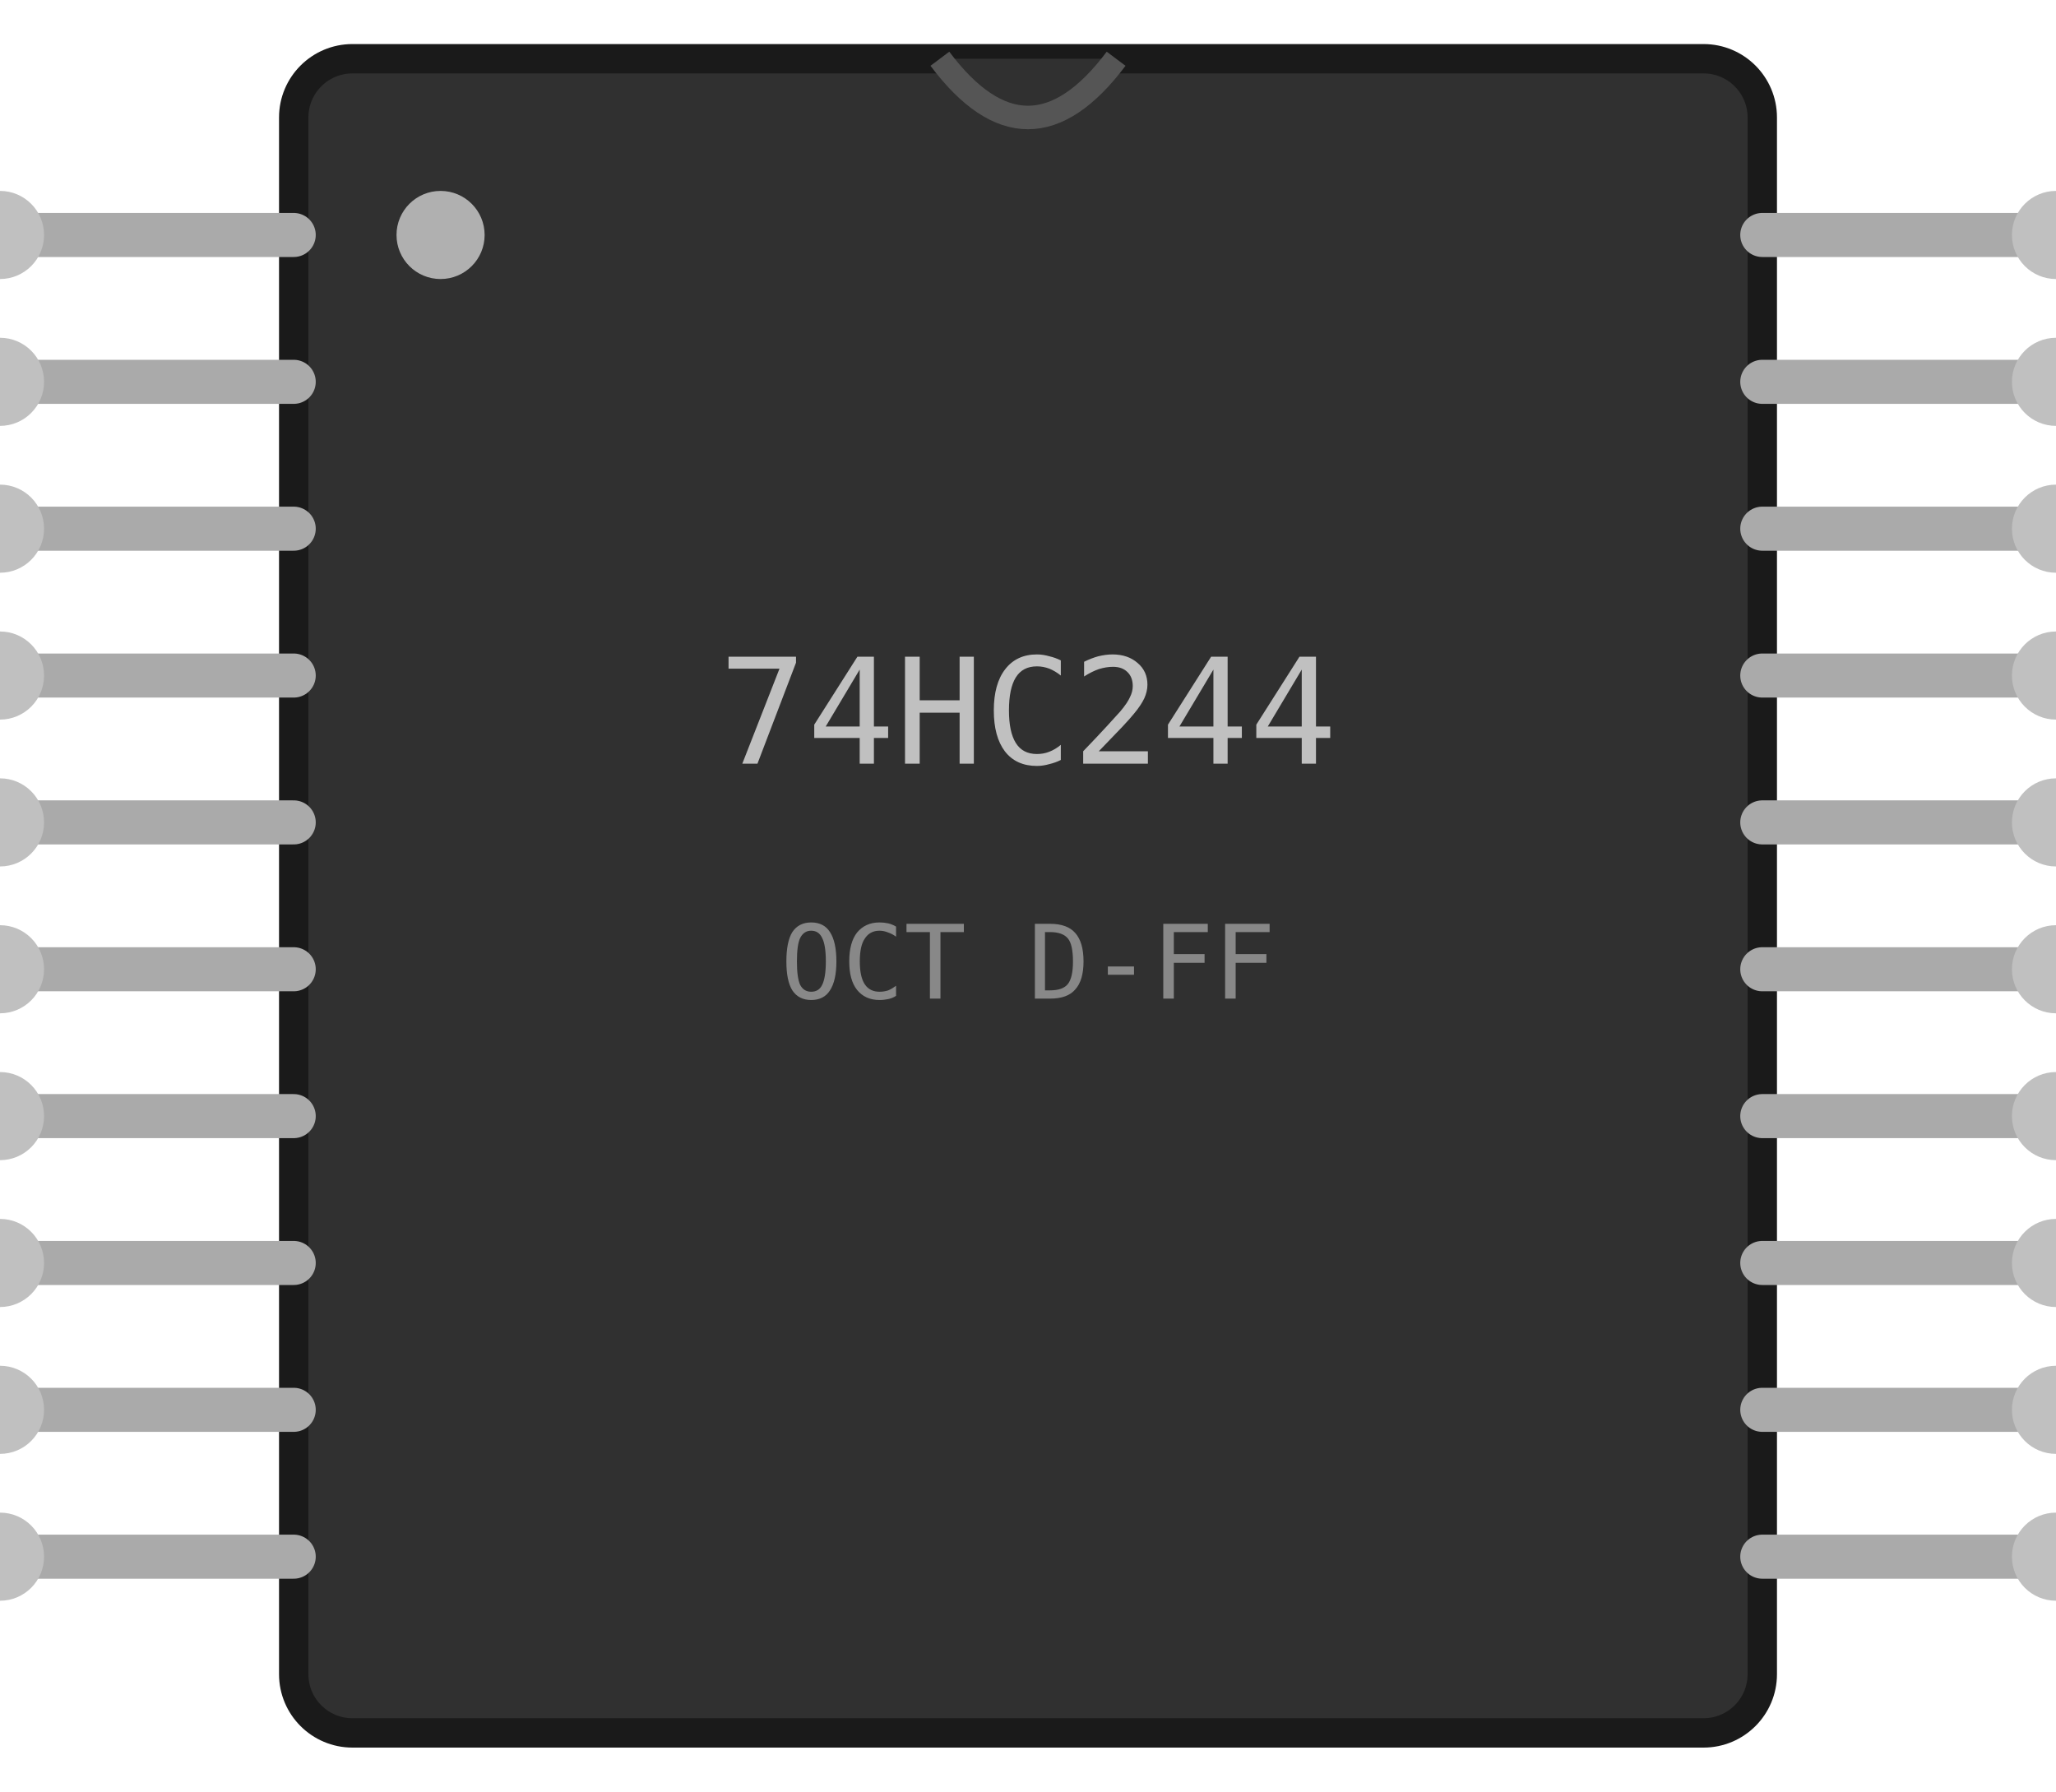
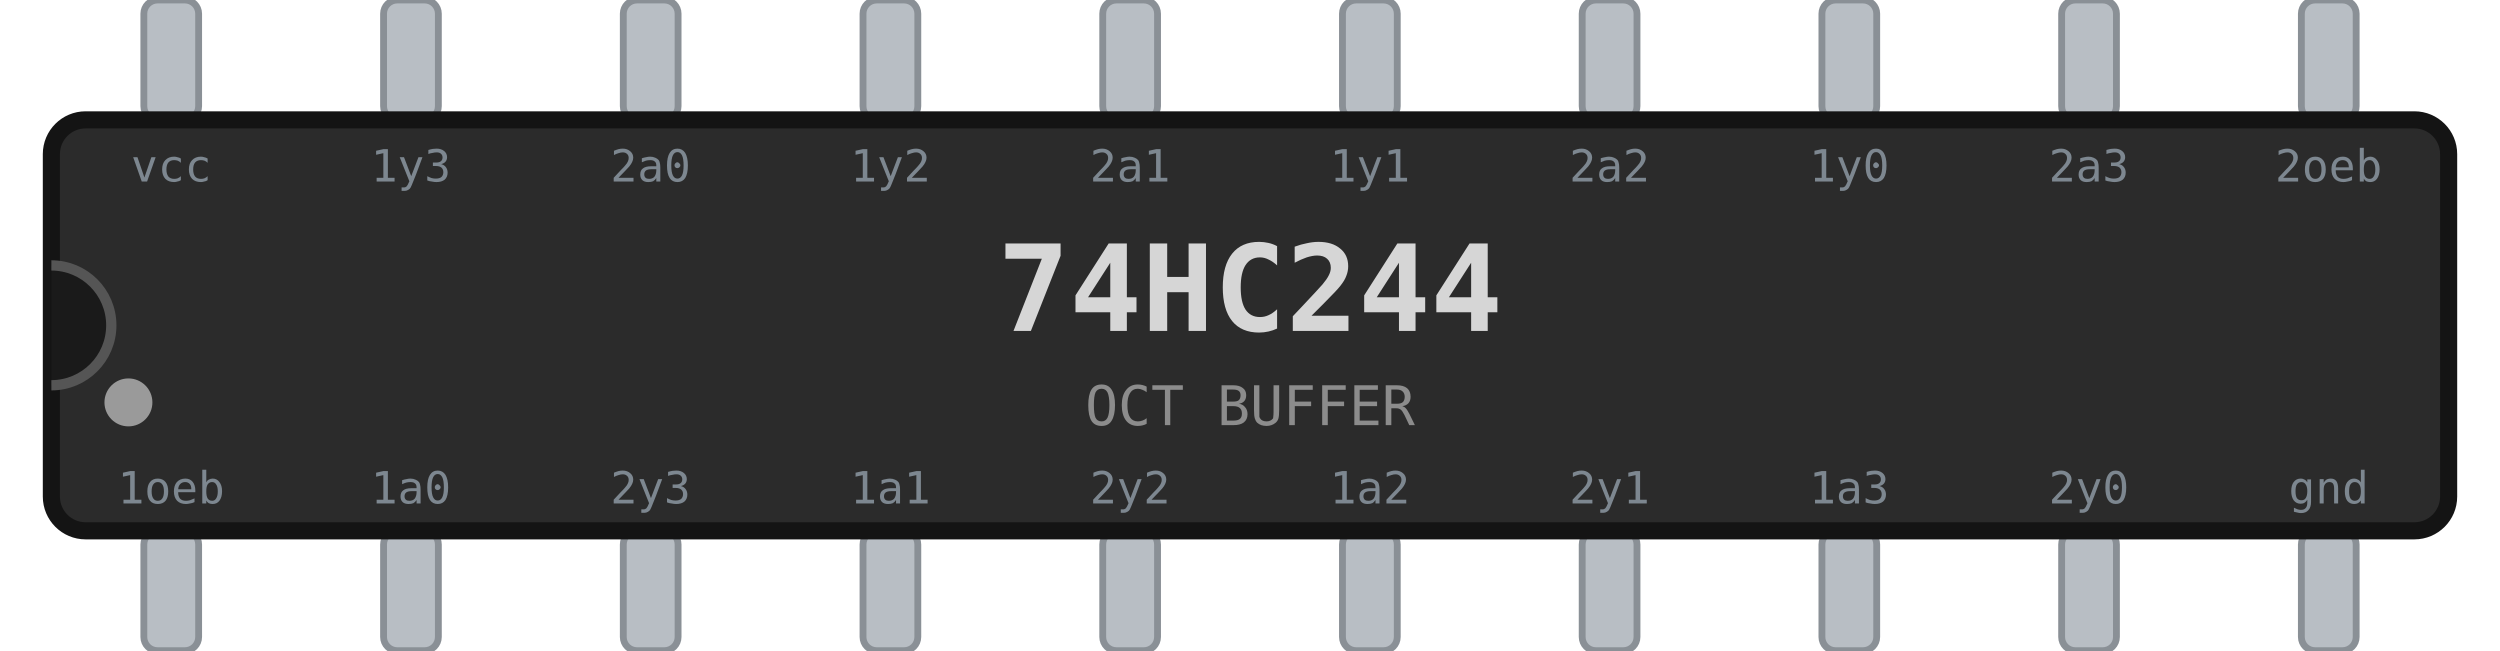
- <svg xmlns="http://www.w3.org/2000/svg" viewBox="0 0 70 61" width="70" height="61">
-   <rect x="10" y="2" width="50" height="57" rx="2" fill="#303030" stroke="#1a1a1a" stroke-width="1" />
-   <path d="M32 2 Q35 6 38 2" fill="#303030" stroke="#555" stroke-width="0.8" />
-   <circle cx="15" cy="8" r="1.5" fill="#b0b0b0" />
-   <text x="35" y="26" text-anchor="middle" font-family="monospace" font-size="5" fill="#c0c0c0">74HC244</text>
-   <text x="35" y="34" text-anchor="middle" font-family="monospace" font-size="3.5" fill="#888">OCT D-FF</text>
-   <line x1="0" y1="8" x2="10" y2="8" stroke="#aaa" stroke-width="1.5" stroke-linecap="round" />
-   <circle cx="0" cy="8" r="1.5" fill="#c0c0c0" />
-   <line x1="0" y1="13" x2="10" y2="13" stroke="#aaa" stroke-width="1.5" stroke-linecap="round" />
-   <circle cx="0" cy="13" r="1.5" fill="#c0c0c0" />
-   <line x1="0" y1="18" x2="10" y2="18" stroke="#aaa" stroke-width="1.5" stroke-linecap="round" />
-   <circle cx="0" cy="18" r="1.5" fill="#c0c0c0" />
-   <line x1="0" y1="23" x2="10" y2="23" stroke="#aaa" stroke-width="1.5" stroke-linecap="round" />
-   <circle cx="0" cy="23" r="1.5" fill="#c0c0c0" />
-   <line x1="0" y1="28" x2="10" y2="28" stroke="#aaa" stroke-width="1.5" stroke-linecap="round" />
-   <circle cx="0" cy="28" r="1.5" fill="#c0c0c0" />
-   <line x1="0" y1="33" x2="10" y2="33" stroke="#aaa" stroke-width="1.5" stroke-linecap="round" />
-   <circle cx="0" cy="33" r="1.5" fill="#c0c0c0" />
-   <line x1="0" y1="38" x2="10" y2="38" stroke="#aaa" stroke-width="1.5" stroke-linecap="round" />
-   <circle cx="0" cy="38" r="1.5" fill="#c0c0c0" />
-   <line x1="0" y1="43" x2="10" y2="43" stroke="#aaa" stroke-width="1.5" stroke-linecap="round" />
-   <circle cx="0" cy="43" r="1.5" fill="#c0c0c0" />
-   <line x1="0" y1="48" x2="10" y2="48" stroke="#aaa" stroke-width="1.5" stroke-linecap="round" />
-   <circle cx="0" cy="48" r="1.5" fill="#c0c0c0" />
-   <line x1="0" y1="53" x2="10" y2="53" stroke="#aaa" stroke-width="1.5" stroke-linecap="round" />
-   <circle cx="0" cy="53" r="1.5" fill="#c0c0c0" />
-   <line x1="60" y1="8" x2="70" y2="8" stroke="#aaa" stroke-width="1.5" stroke-linecap="round" />
-   <circle cx="70" cy="8" r="1.5" fill="#c0c0c0" />
-   <line x1="60" y1="13" x2="70" y2="13" stroke="#aaa" stroke-width="1.5" stroke-linecap="round" />
-   <circle cx="70" cy="13" r="1.5" fill="#c0c0c0" />
-   <line x1="60" y1="18" x2="70" y2="18" stroke="#aaa" stroke-width="1.5" stroke-linecap="round" />
-   <circle cx="70" cy="18" r="1.5" fill="#c0c0c0" />
-   <line x1="60" y1="23" x2="70" y2="23" stroke="#aaa" stroke-width="1.5" stroke-linecap="round" />
-   <circle cx="70" cy="23" r="1.5" fill="#c0c0c0" />
-   <line x1="60" y1="28" x2="70" y2="28" stroke="#aaa" stroke-width="1.5" stroke-linecap="round" />
-   <circle cx="70" cy="28" r="1.5" fill="#c0c0c0" />
-   <line x1="60" y1="33" x2="70" y2="33" stroke="#aaa" stroke-width="1.5" stroke-linecap="round" />
-   <circle cx="70" cy="33" r="1.5" fill="#c0c0c0" />
-   <line x1="60" y1="38" x2="70" y2="38" stroke="#aaa" stroke-width="1.5" stroke-linecap="round" />
-   <circle cx="70" cy="38" r="1.5" fill="#c0c0c0" />
-   <line x1="60" y1="43" x2="70" y2="43" stroke="#aaa" stroke-width="1.5" stroke-linecap="round" />
-   <circle cx="70" cy="43" r="1.5" fill="#c0c0c0" />
-   <line x1="60" y1="48" x2="70" y2="48" stroke="#aaa" stroke-width="1.5" stroke-linecap="round" />
-   <circle cx="70" cy="48" r="1.5" fill="#c0c0c0" />
-   <line x1="60" y1="53" x2="70" y2="53" stroke="#aaa" stroke-width="1.5" stroke-linecap="round" />
-   <circle cx="70" cy="53" r="1.5" fill="#c0c0c0" />
+ <svg xmlns="http://www.w3.org/2000/svg" viewBox="0 0 146 38" width="146" height="38">
+   <rect x="8.4" y="31" width="3.2" height="7" rx="0.8" fill="#b8bec4" stroke="#8a9096" stroke-width="0.4" />
+   <rect x="22.4" y="31" width="3.2" height="7" rx="0.8" fill="#b8bec4" stroke="#8a9096" stroke-width="0.4" />
+   <rect x="36.4" y="31" width="3.2" height="7" rx="0.8" fill="#b8bec4" stroke="#8a9096" stroke-width="0.4" />
+   <rect x="50.4" y="31" width="3.2" height="7" rx="0.8" fill="#b8bec4" stroke="#8a9096" stroke-width="0.4" />
+   <rect x="64.4" y="31" width="3.2" height="7" rx="0.8" fill="#b8bec4" stroke="#8a9096" stroke-width="0.4" />
+   <rect x="78.4" y="31" width="3.2" height="7" rx="0.8" fill="#b8bec4" stroke="#8a9096" stroke-width="0.4" />
+   <rect x="92.4" y="31" width="3.2" height="7" rx="0.8" fill="#b8bec4" stroke="#8a9096" stroke-width="0.4" />
+   <rect x="106.4" y="31" width="3.2" height="7" rx="0.8" fill="#b8bec4" stroke="#8a9096" stroke-width="0.4" />
+   <rect x="120.4" y="31" width="3.2" height="7" rx="0.8" fill="#b8bec4" stroke="#8a9096" stroke-width="0.4" />
+   <rect x="134.4" y="31" width="3.2" height="7" rx="0.8" fill="#b8bec4" stroke="#8a9096" stroke-width="0.4" />
+   <rect x="134.4" y="0" width="3.2" height="7" rx="0.8" fill="#b8bec4" stroke="#8a9096" stroke-width="0.4" />
+   <rect x="120.4" y="0" width="3.2" height="7" rx="0.8" fill="#b8bec4" stroke="#8a9096" stroke-width="0.4" />
+   <rect x="106.4" y="0" width="3.2" height="7" rx="0.8" fill="#b8bec4" stroke="#8a9096" stroke-width="0.4" />
+   <rect x="92.4" y="0" width="3.2" height="7" rx="0.8" fill="#b8bec4" stroke="#8a9096" stroke-width="0.4" />
+   <rect x="78.4" y="0" width="3.2" height="7" rx="0.8" fill="#b8bec4" stroke="#8a9096" stroke-width="0.4" />
+   <rect x="64.4" y="0" width="3.2" height="7" rx="0.8" fill="#b8bec4" stroke="#8a9096" stroke-width="0.4" />
+   <rect x="50.4" y="0" width="3.2" height="7" rx="0.8" fill="#b8bec4" stroke="#8a9096" stroke-width="0.4" />
+   <rect x="36.4" y="0" width="3.2" height="7" rx="0.8" fill="#b8bec4" stroke="#8a9096" stroke-width="0.4" />
+   <rect x="22.4" y="0" width="3.2" height="7" rx="0.8" fill="#b8bec4" stroke="#8a9096" stroke-width="0.4" />
+   <rect x="8.4" y="0" width="3.2" height="7" rx="0.8" fill="#b8bec4" stroke="#8a9096" stroke-width="0.4" />
+   <rect x="3" y="7" width="140" height="24" rx="2" fill="#2b2b2b" stroke="#141414" stroke-width="1" />
+   <path d="M3 15.5 A3.5 3.5 0 0 1 3 22.5" fill="#1a1a1a" stroke="#555" stroke-width="0.6" />
+   <circle cx="7.5" cy="23.5" r="1.4" fill="#9a9a9a" />
+   <text x="73" y="19.33" text-anchor="middle" font-family="monospace" font-size="7" font-weight="bold" fill="#d6d6d6">74HC244</text>
+   <text x="73" y="24.83" text-anchor="middle" font-family="monospace" font-size="3.2" fill="#8c8c8c">OCT BUFFER</text>
+   <text x="10" y="29.4" text-anchor="middle" font-family="monospace" font-size="2.6" fill="#7d8790">1oeb</text>
+   <text x="24" y="29.4" text-anchor="middle" font-family="monospace" font-size="2.6" fill="#7d8790">1a0</text>
+   <text x="38" y="29.4" text-anchor="middle" font-family="monospace" font-size="2.6" fill="#7d8790">2y3</text>
+   <text x="52" y="29.4" text-anchor="middle" font-family="monospace" font-size="2.6" fill="#7d8790">1a1</text>
+   <text x="66" y="29.4" text-anchor="middle" font-family="monospace" font-size="2.6" fill="#7d8790">2y2</text>
+   <text x="80" y="29.4" text-anchor="middle" font-family="monospace" font-size="2.6" fill="#7d8790">1a2</text>
+   <text x="94" y="29.4" text-anchor="middle" font-family="monospace" font-size="2.6" fill="#7d8790">2y1</text>
+   <text x="108" y="29.4" text-anchor="middle" font-family="monospace" font-size="2.6" fill="#7d8790">1a3</text>
+   <text x="122" y="29.4" text-anchor="middle" font-family="monospace" font-size="2.6" fill="#7d8790">2y0</text>
+   <text x="136" y="29.4" text-anchor="middle" font-family="monospace" font-size="2.6" fill="#7d8790">gnd</text>
+   <text x="136" y="10.6" text-anchor="middle" font-family="monospace" font-size="2.6" fill="#7d8790">2oeb</text>
+   <text x="122" y="10.6" text-anchor="middle" font-family="monospace" font-size="2.6" fill="#7d8790">2a3</text>
+   <text x="108" y="10.6" text-anchor="middle" font-family="monospace" font-size="2.6" fill="#7d8790">1y0</text>
+   <text x="94" y="10.6" text-anchor="middle" font-family="monospace" font-size="2.6" fill="#7d8790">2a2</text>
+   <text x="80" y="10.6" text-anchor="middle" font-family="monospace" font-size="2.6" fill="#7d8790">1y1</text>
+   <text x="66" y="10.6" text-anchor="middle" font-family="monospace" font-size="2.6" fill="#7d8790">2a1</text>
+   <text x="52" y="10.6" text-anchor="middle" font-family="monospace" font-size="2.6" fill="#7d8790">1y2</text>
+   <text x="38" y="10.6" text-anchor="middle" font-family="monospace" font-size="2.6" fill="#7d8790">2a0</text>
+   <text x="24" y="10.6" text-anchor="middle" font-family="monospace" font-size="2.6" fill="#7d8790">1y3</text>
+   <text x="10" y="10.6" text-anchor="middle" font-family="monospace" font-size="2.6" fill="#7d8790">vcc</text>
</svg>
